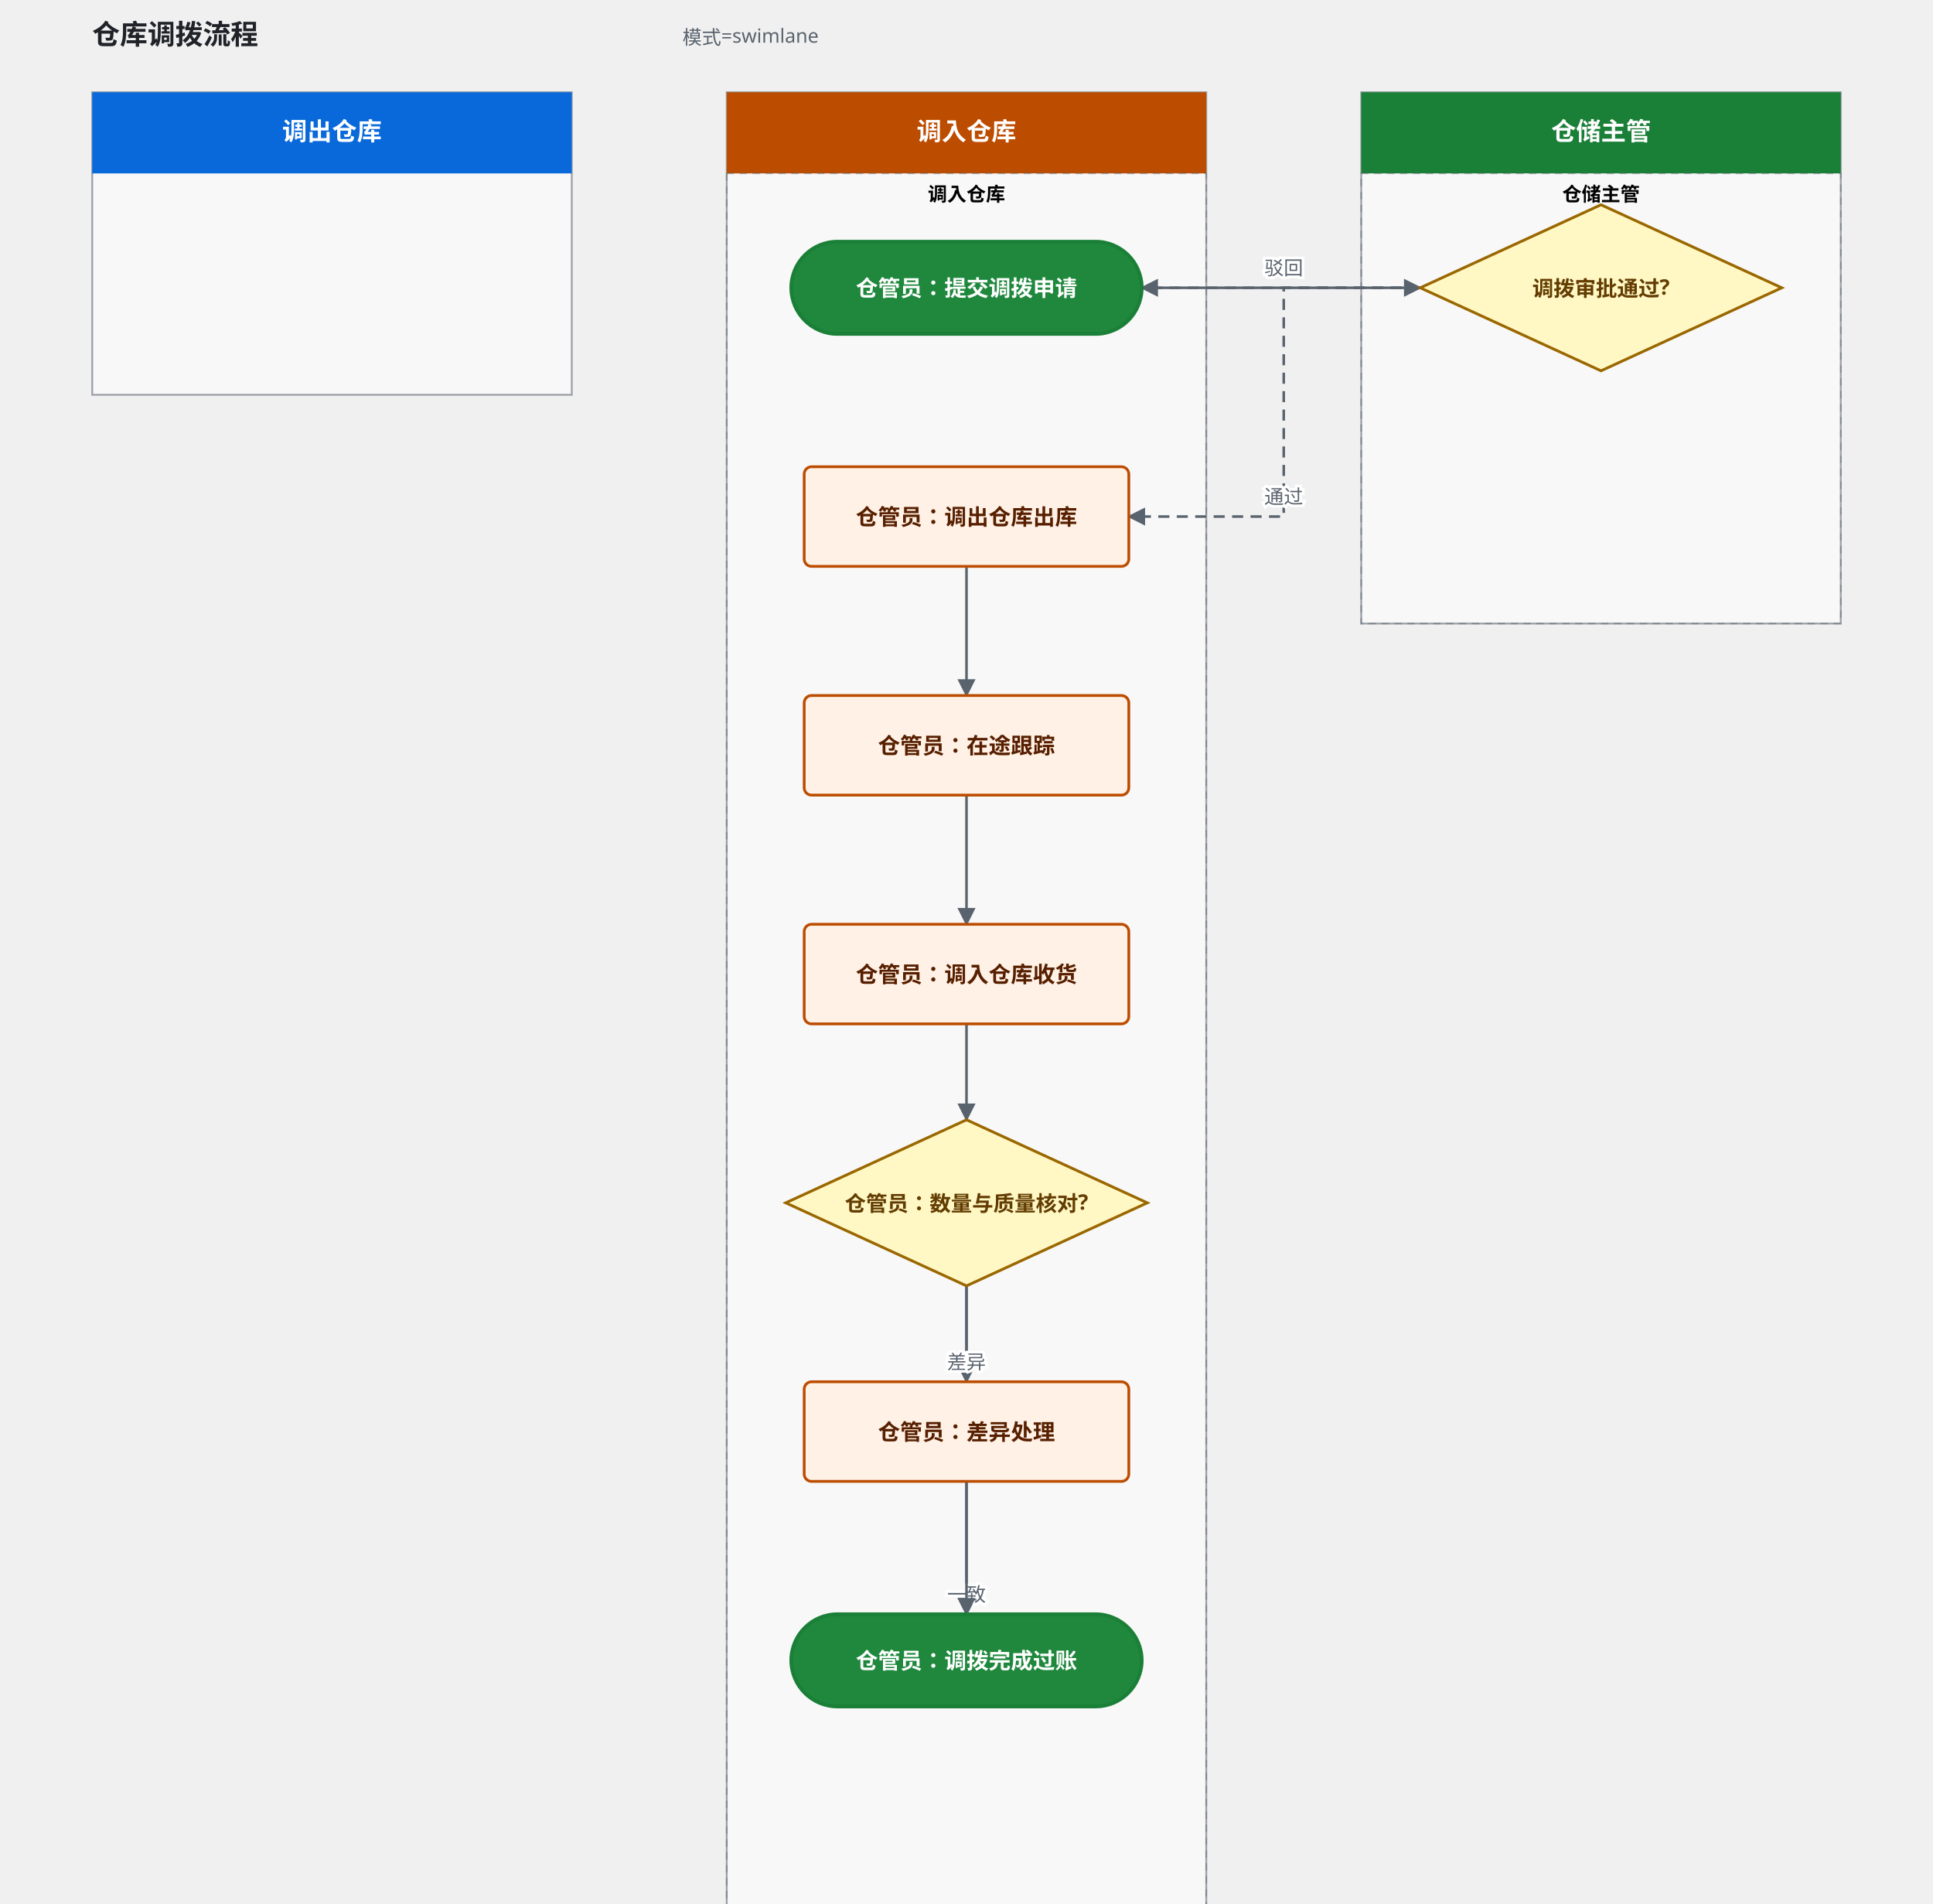
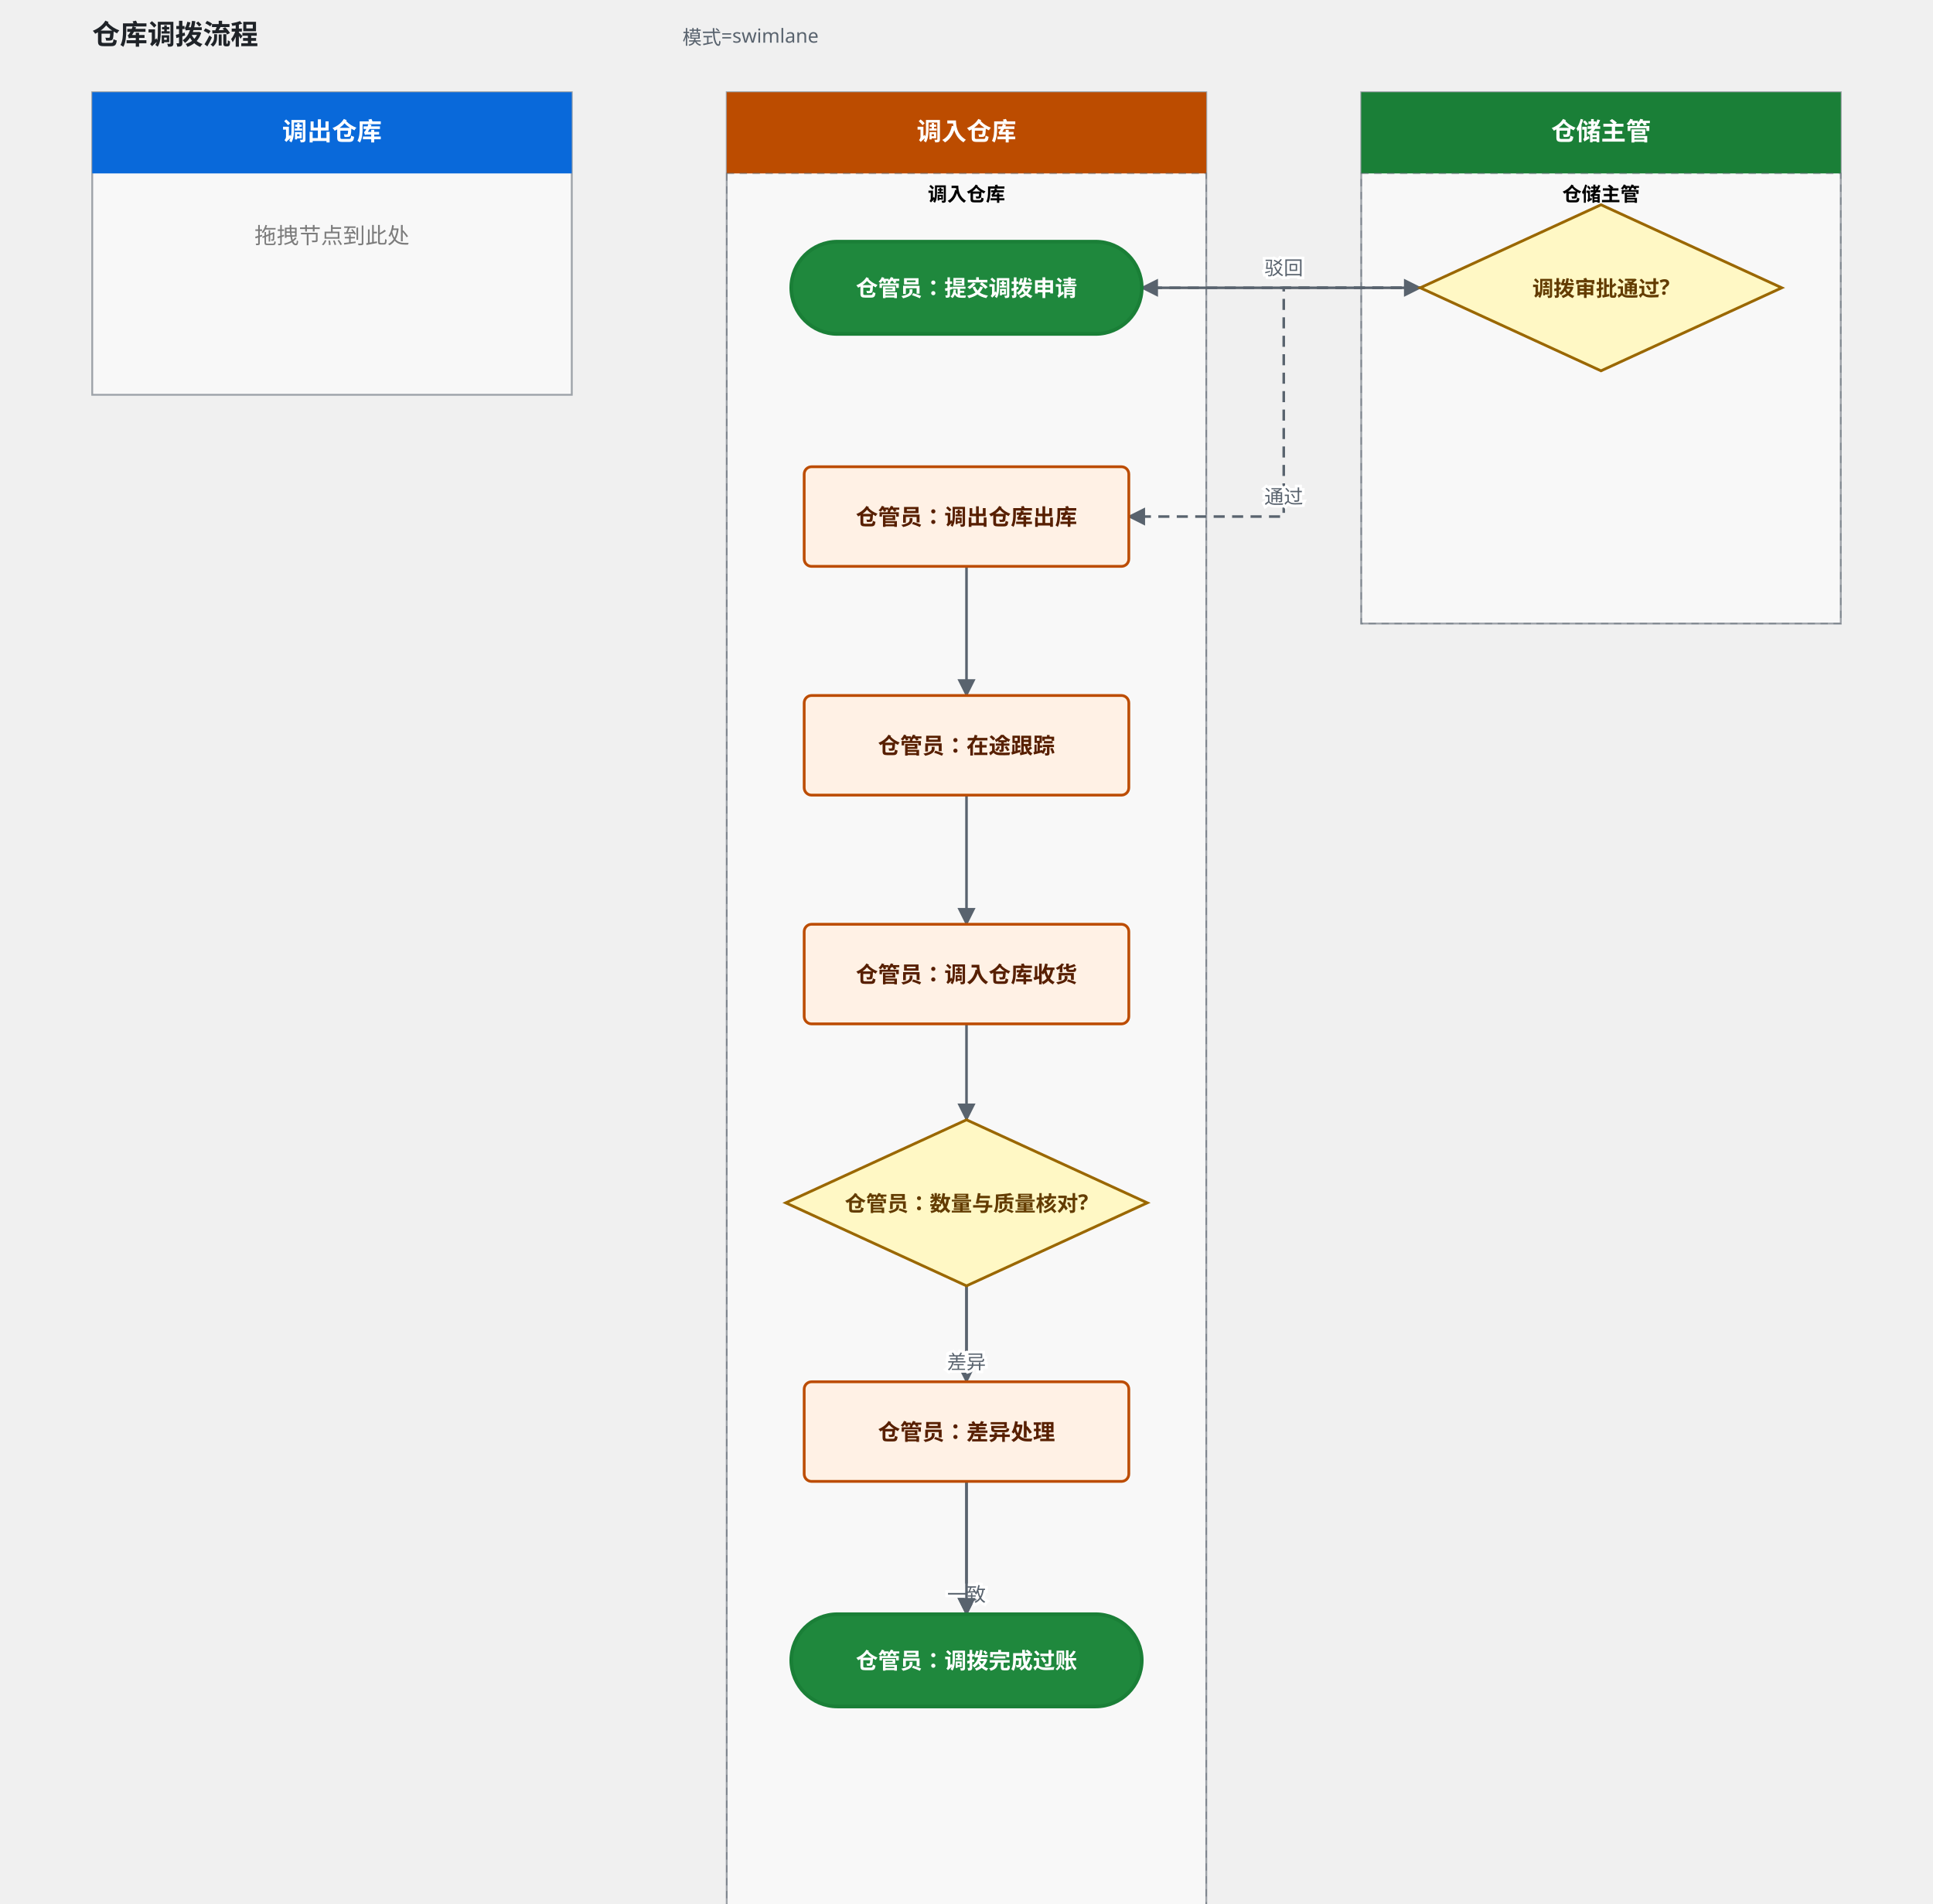
<svg xmlns="http://www.w3.org/2000/svg" viewBox="0 0 1048 1032" width="1048" height="1032" style="background:#ffffff;font-family:'Microsoft YaHei',system-ui,sans-serif">
  <defs>
    <marker id="arr" viewBox="0 0 10 10" refX="9" refY="5" markerWidth="7" markerHeight="7" orient="auto-start-reverse">
      <path d="M0,0 L10,5 L0,10 z" fill="#59636e" />
    </marker>
  </defs>
  <g data-lane="调出仓库" data-lane-depth="0">
    <rect x="50" y="50" width="260" height="164" fill="#ffffff" stroke="#59636e" stroke-width="1" opacity="0.55" />
    <rect x="50" y="50" width="260" height="44" fill="#0969da" />
    <text x="180" y="76" text-anchor="middle" font-size="13.5" font-weight="700" fill="#ffffff">调出仓库</text>
+     <text x="180" y="132" text-anchor="middle" font-size="12" fill="undefined" opacity="0.5" pointer-events="none">拖拽节点到此处</text>
  </g>
  <g data-lane="调入仓库" data-lane-depth="0">
    <rect x="394" y="50" width="260" height="1032" fill="#ffffff" stroke="#59636e" stroke-width="1" opacity="0.55" />
    <rect x="394" y="50" width="260" height="44" fill="#bc4c00" />
    <text x="524" y="76" text-anchor="middle" font-size="13.5" font-weight="700" fill="#ffffff">调入仓库</text>
    <rect x="394" y="94" width="260" height="988" fill="transparent" stroke="#59636e" stroke-width="0.8" stroke-dasharray="4 3" opacity="0.45" data-lane-role="调入仓库" />
    <text x="524" y="109" text-anchor="middle" font-size="10.5" font-weight="600" fill="undefined">调入仓库</text>
  </g>
  <g data-lane="仓储主管" data-lane-depth="0">
    <rect x="738" y="50" width="260" height="288" fill="#ffffff" stroke="#59636e" stroke-width="1" opacity="0.55" />
    <rect x="738" y="50" width="260" height="44" fill="#1a7f37" />
    <text x="868" y="76" text-anchor="middle" font-size="13.5" font-weight="700" fill="#ffffff">仓储主管</text>
    <rect x="738" y="94" width="260" height="244" fill="transparent" stroke="#59636e" stroke-width="0.8" stroke-dasharray="4 3" opacity="0.45" data-lane-role="仓储主管" />
    <text x="868" y="109" text-anchor="middle" font-size="10.5" font-weight="600" fill="undefined">仓储主管</text>
  </g>
  <path d="M 619 156 L 696 156 L 696 156 L 770 156" fill="none" stroke="#59636e" stroke-width="1.4" marker-end="url(#arr)" data-edge="1" data-eidx="0" />
  <path d="M 770 156 L 696 156 L 696 280 L 612 280" fill="none" stroke="#59636e" stroke-width="1.4" stroke-dasharray="6 4" marker-end="url(#arr)" data-edge="1" data-eidx="1" />
  <text x="696" y="273" text-anchor="middle" font-size="10.5" fill="#59636e" paint-order="stroke" stroke="#ffffff" stroke-width="3">通过</text>
  <path d="M 770 156 L 696 156 L 696 156 L 619 156" fill="none" stroke="#59636e" stroke-width="1.4" stroke-dasharray="6 4" marker-end="url(#arr)" data-edge="1" data-eidx="2" />
  <text x="696" y="149" text-anchor="middle" font-size="10.5" fill="#59636e" paint-order="stroke" stroke="#ffffff" stroke-width="3">驳回</text>
  <path d="M 524 307 L 524 377" fill="none" stroke="#59636e" stroke-width="1.4" marker-end="url(#arr)" data-edge="1" data-eidx="3" />
  <path d="M 524 431 L 524 501" fill="none" stroke="#59636e" stroke-width="1.4" marker-end="url(#arr)" data-edge="1" data-eidx="4" />
  <path d="M 524 555 L 524 607" fill="none" stroke="#59636e" stroke-width="1.4" marker-end="url(#arr)" data-edge="1" data-eidx="5" />
  <path d="M 524 697 L 524 875" fill="none" stroke="#59636e" stroke-width="1.4" marker-end="url(#arr)" data-edge="1" data-eidx="6" />
  <text x="524" y="868" text-anchor="middle" font-size="10.5" fill="#59636e" paint-order="stroke" stroke="#ffffff" stroke-width="3">一致</text>
  <path d="M 524 697 L 524 749" fill="none" stroke="#59636e" stroke-width="1.4" marker-end="url(#arr)" data-edge="1" data-eidx="7" />
  <text x="524" y="742" text-anchor="middle" font-size="10.5" fill="#59636e" paint-order="stroke" stroke="#ffffff" stroke-width="3">差异</text>
  <path d="M 524 803 L 524 875" fill="none" stroke="#59636e" stroke-width="1.4" marker-end="url(#arr)" data-edge="1" data-eidx="8" />
  <g transform="translate(429,131)" data-id="N1">
    <g fill="#1f883d" stroke="#1a7f37" stroke-width="2">
      <rect x="0" y="0" width="190" height="50" rx="25" ry="25" />
    </g>
    <text x="95" y="29.5" text-anchor="middle" font-size="12" font-weight="600" fill="#ffffff">仓管员：提交调拨申请</text>
  </g>
  <g transform="translate(436,253)" data-id="N3">
    <g fill="#fff1e5" stroke="#bc4c00" stroke-width="1.5">
      <rect x="0" y="0" width="176" height="54" rx="4" />
    </g>
    <text x="88" y="31.5" text-anchor="middle" font-size="12" font-weight="600" fill="#571f00">仓管员：调出仓库出库</text>
  </g>
  <g transform="translate(436,377)" data-id="N4">
    <g fill="#fff1e5" stroke="#bc4c00" stroke-width="1.5">
      <rect x="0" y="0" width="176" height="54" rx="4" />
    </g>
    <text x="88" y="31.5" text-anchor="middle" font-size="12" font-weight="600" fill="#571f00">仓管员：在途跟踪</text>
  </g>
  <g transform="translate(436,501)" data-id="N5">
    <g fill="#fff1e5" stroke="#bc4c00" stroke-width="1.5">
      <rect x="0" y="0" width="176" height="54" rx="4" />
    </g>
    <text x="88" y="31.5" text-anchor="middle" font-size="12" font-weight="600" fill="#571f00">仓管员：调入仓库收货</text>
  </g>
  <g transform="translate(426,607)" data-id="N6">
    <g fill="#fff8c5" stroke="#9a6700" stroke-width="1.5">
      <polygon points="98,0 196,45 98,90 0,45" />
    </g>
    <text x="98" y="49.5" text-anchor="middle" font-size="11.5" font-weight="600" fill="#633c01">仓管员：数量与质量核对?</text>
  </g>
  <g transform="translate(436,749)" data-id="N7">
    <g fill="#fff1e5" stroke="#bc4c00" stroke-width="1.5">
      <rect x="0" y="0" width="176" height="54" rx="4" />
    </g>
    <text x="88" y="31.5" text-anchor="middle" font-size="12" font-weight="600" fill="#571f00">仓管员：差异处理</text>
  </g>
  <g transform="translate(429,875)" data-id="N8">
    <g fill="#1f883d" stroke="#1a7f37" stroke-width="2">
      <rect x="0" y="0" width="190" height="50" rx="25" ry="25" />
    </g>
    <text x="95" y="29.5" text-anchor="middle" font-size="12" font-weight="600" fill="#ffffff">仓管员：调拨完成过账</text>
  </g>
  <g transform="translate(770,111)" data-id="N2">
    <g fill="#fff8c5" stroke="#9a6700" stroke-width="1.5">
      <polygon points="98,0 196,45 98,90 0,45" />
    </g>
    <text x="98" y="49.5" text-anchor="middle" font-size="11.5" font-weight="600" fill="#633c01">调拨审批通过?</text>
  </g>
  <text x="50" y="24" font-size="15" font-weight="700" fill="#1f2328">仓库调拨流程</text>
  <text x="370" y="24" font-size="10.5" fill="#59636e">模式=swimlane</text>
</svg>
